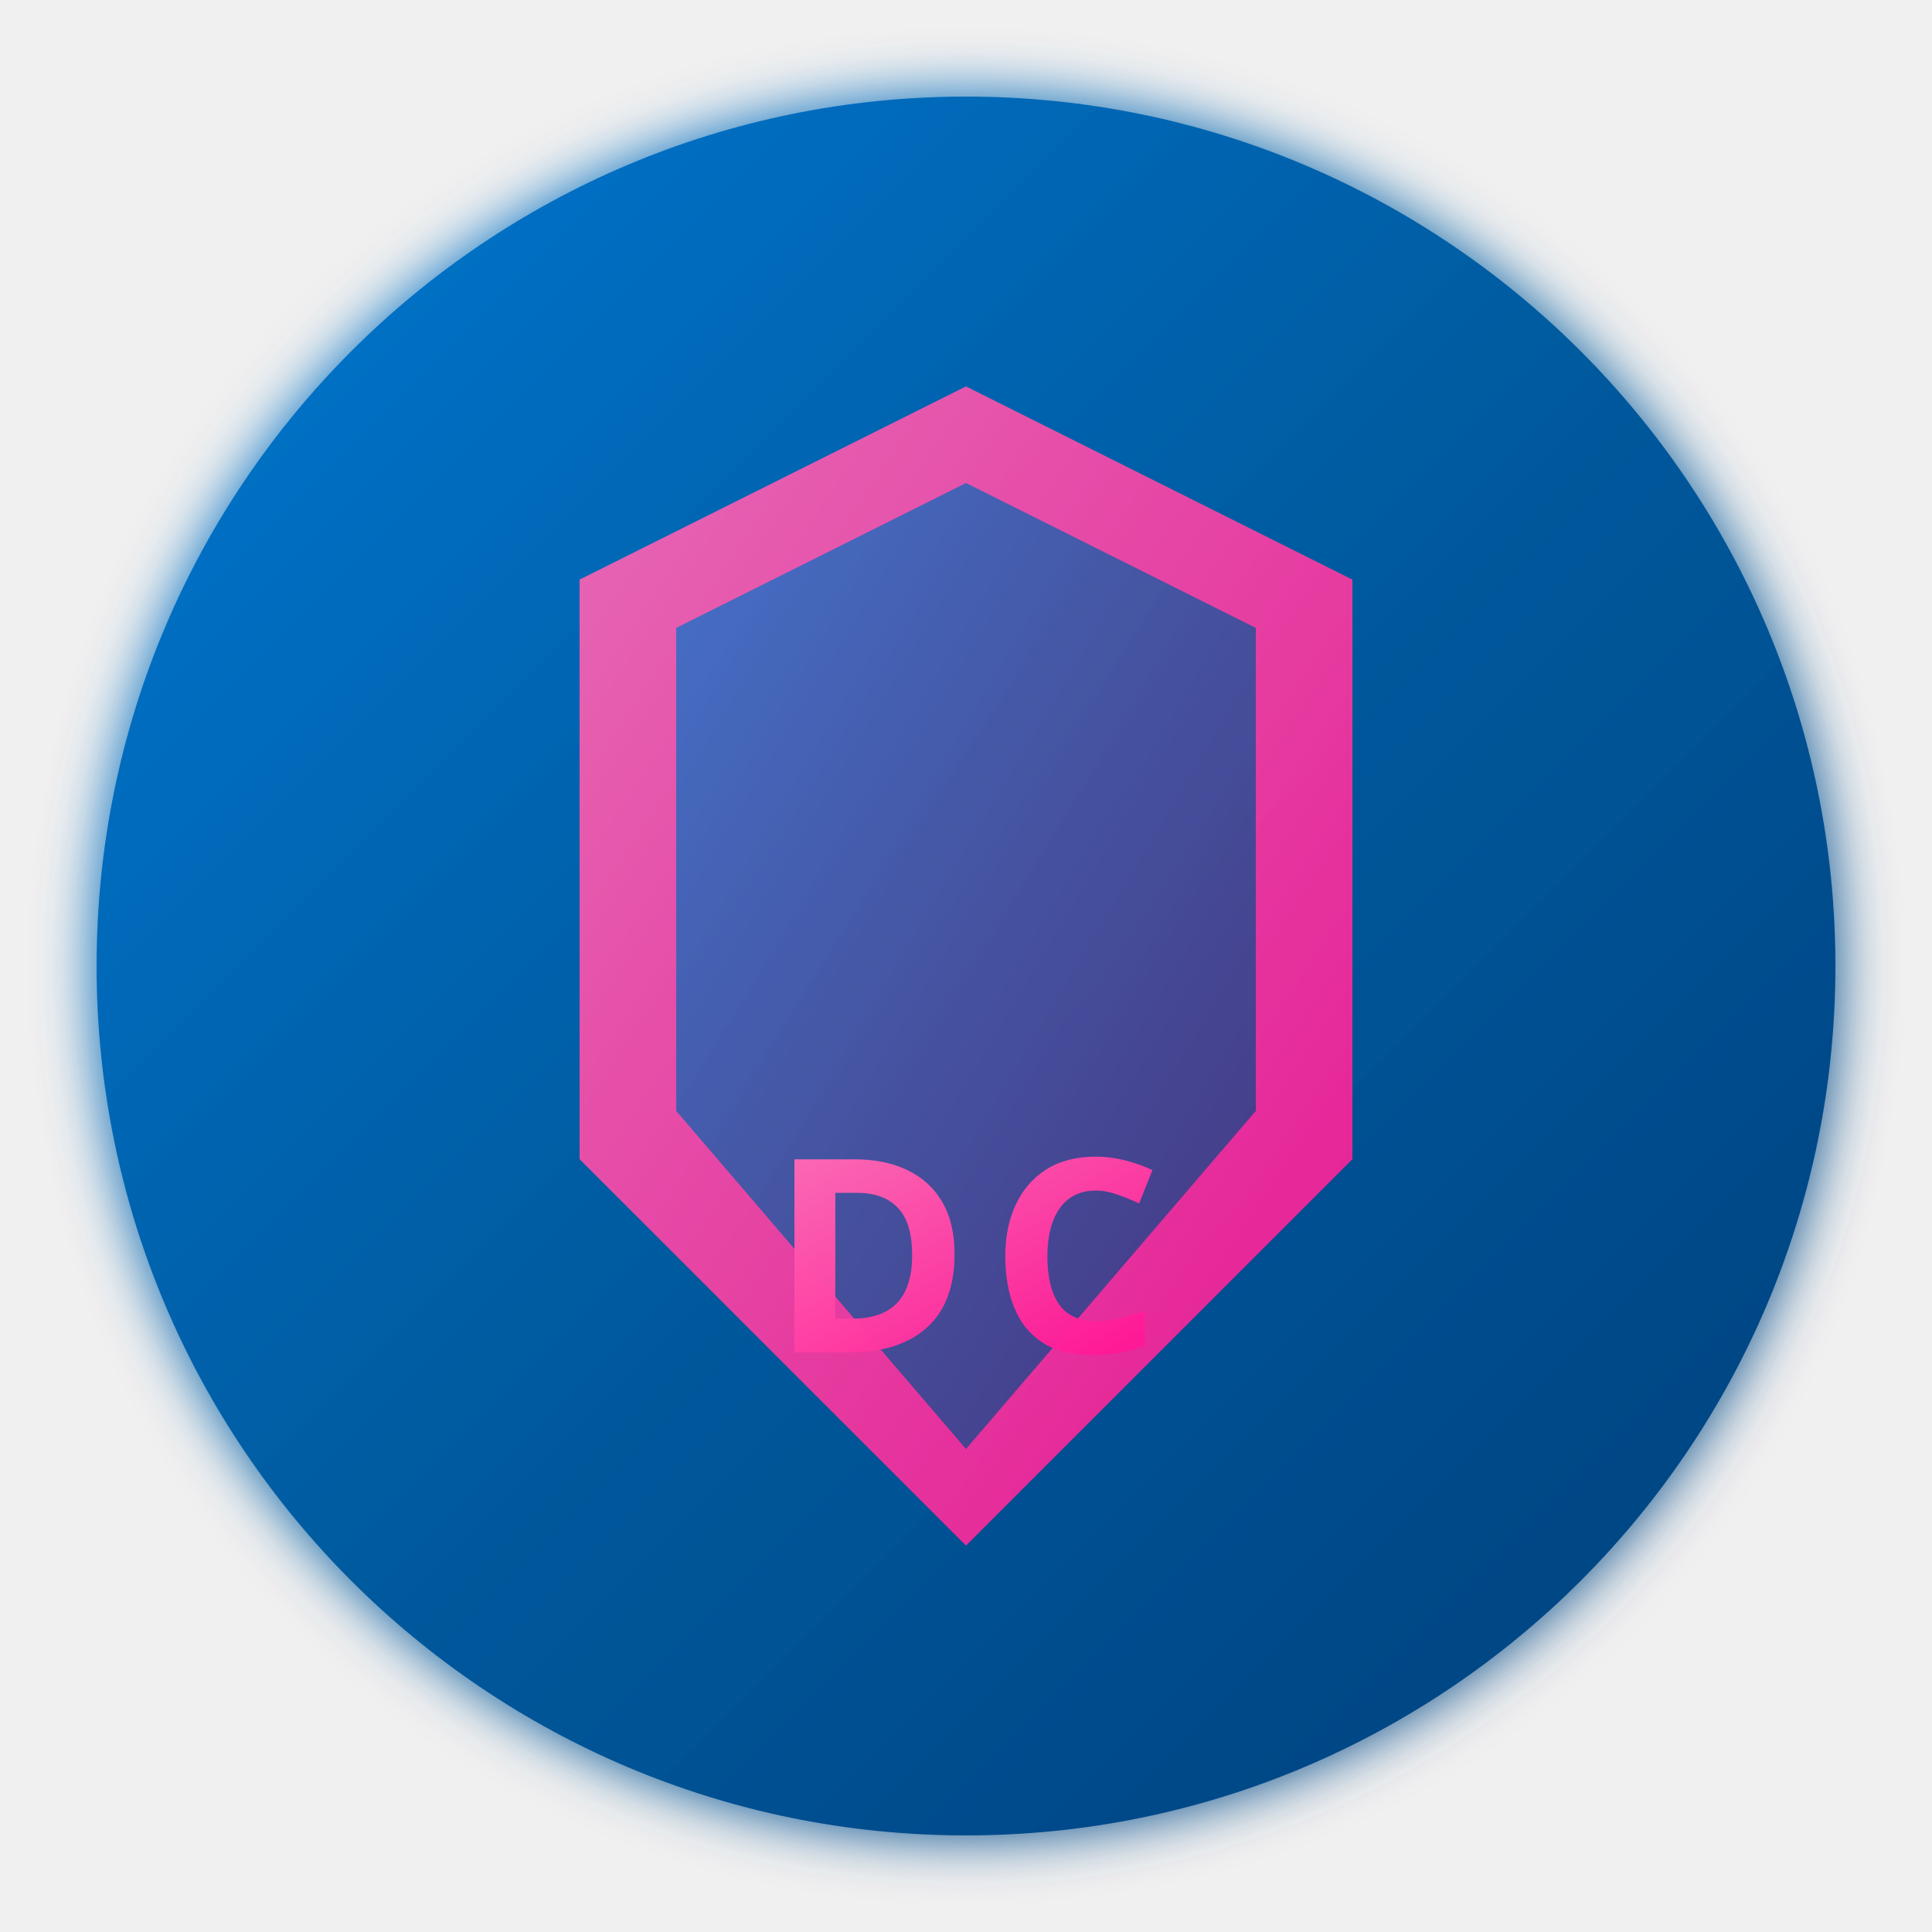
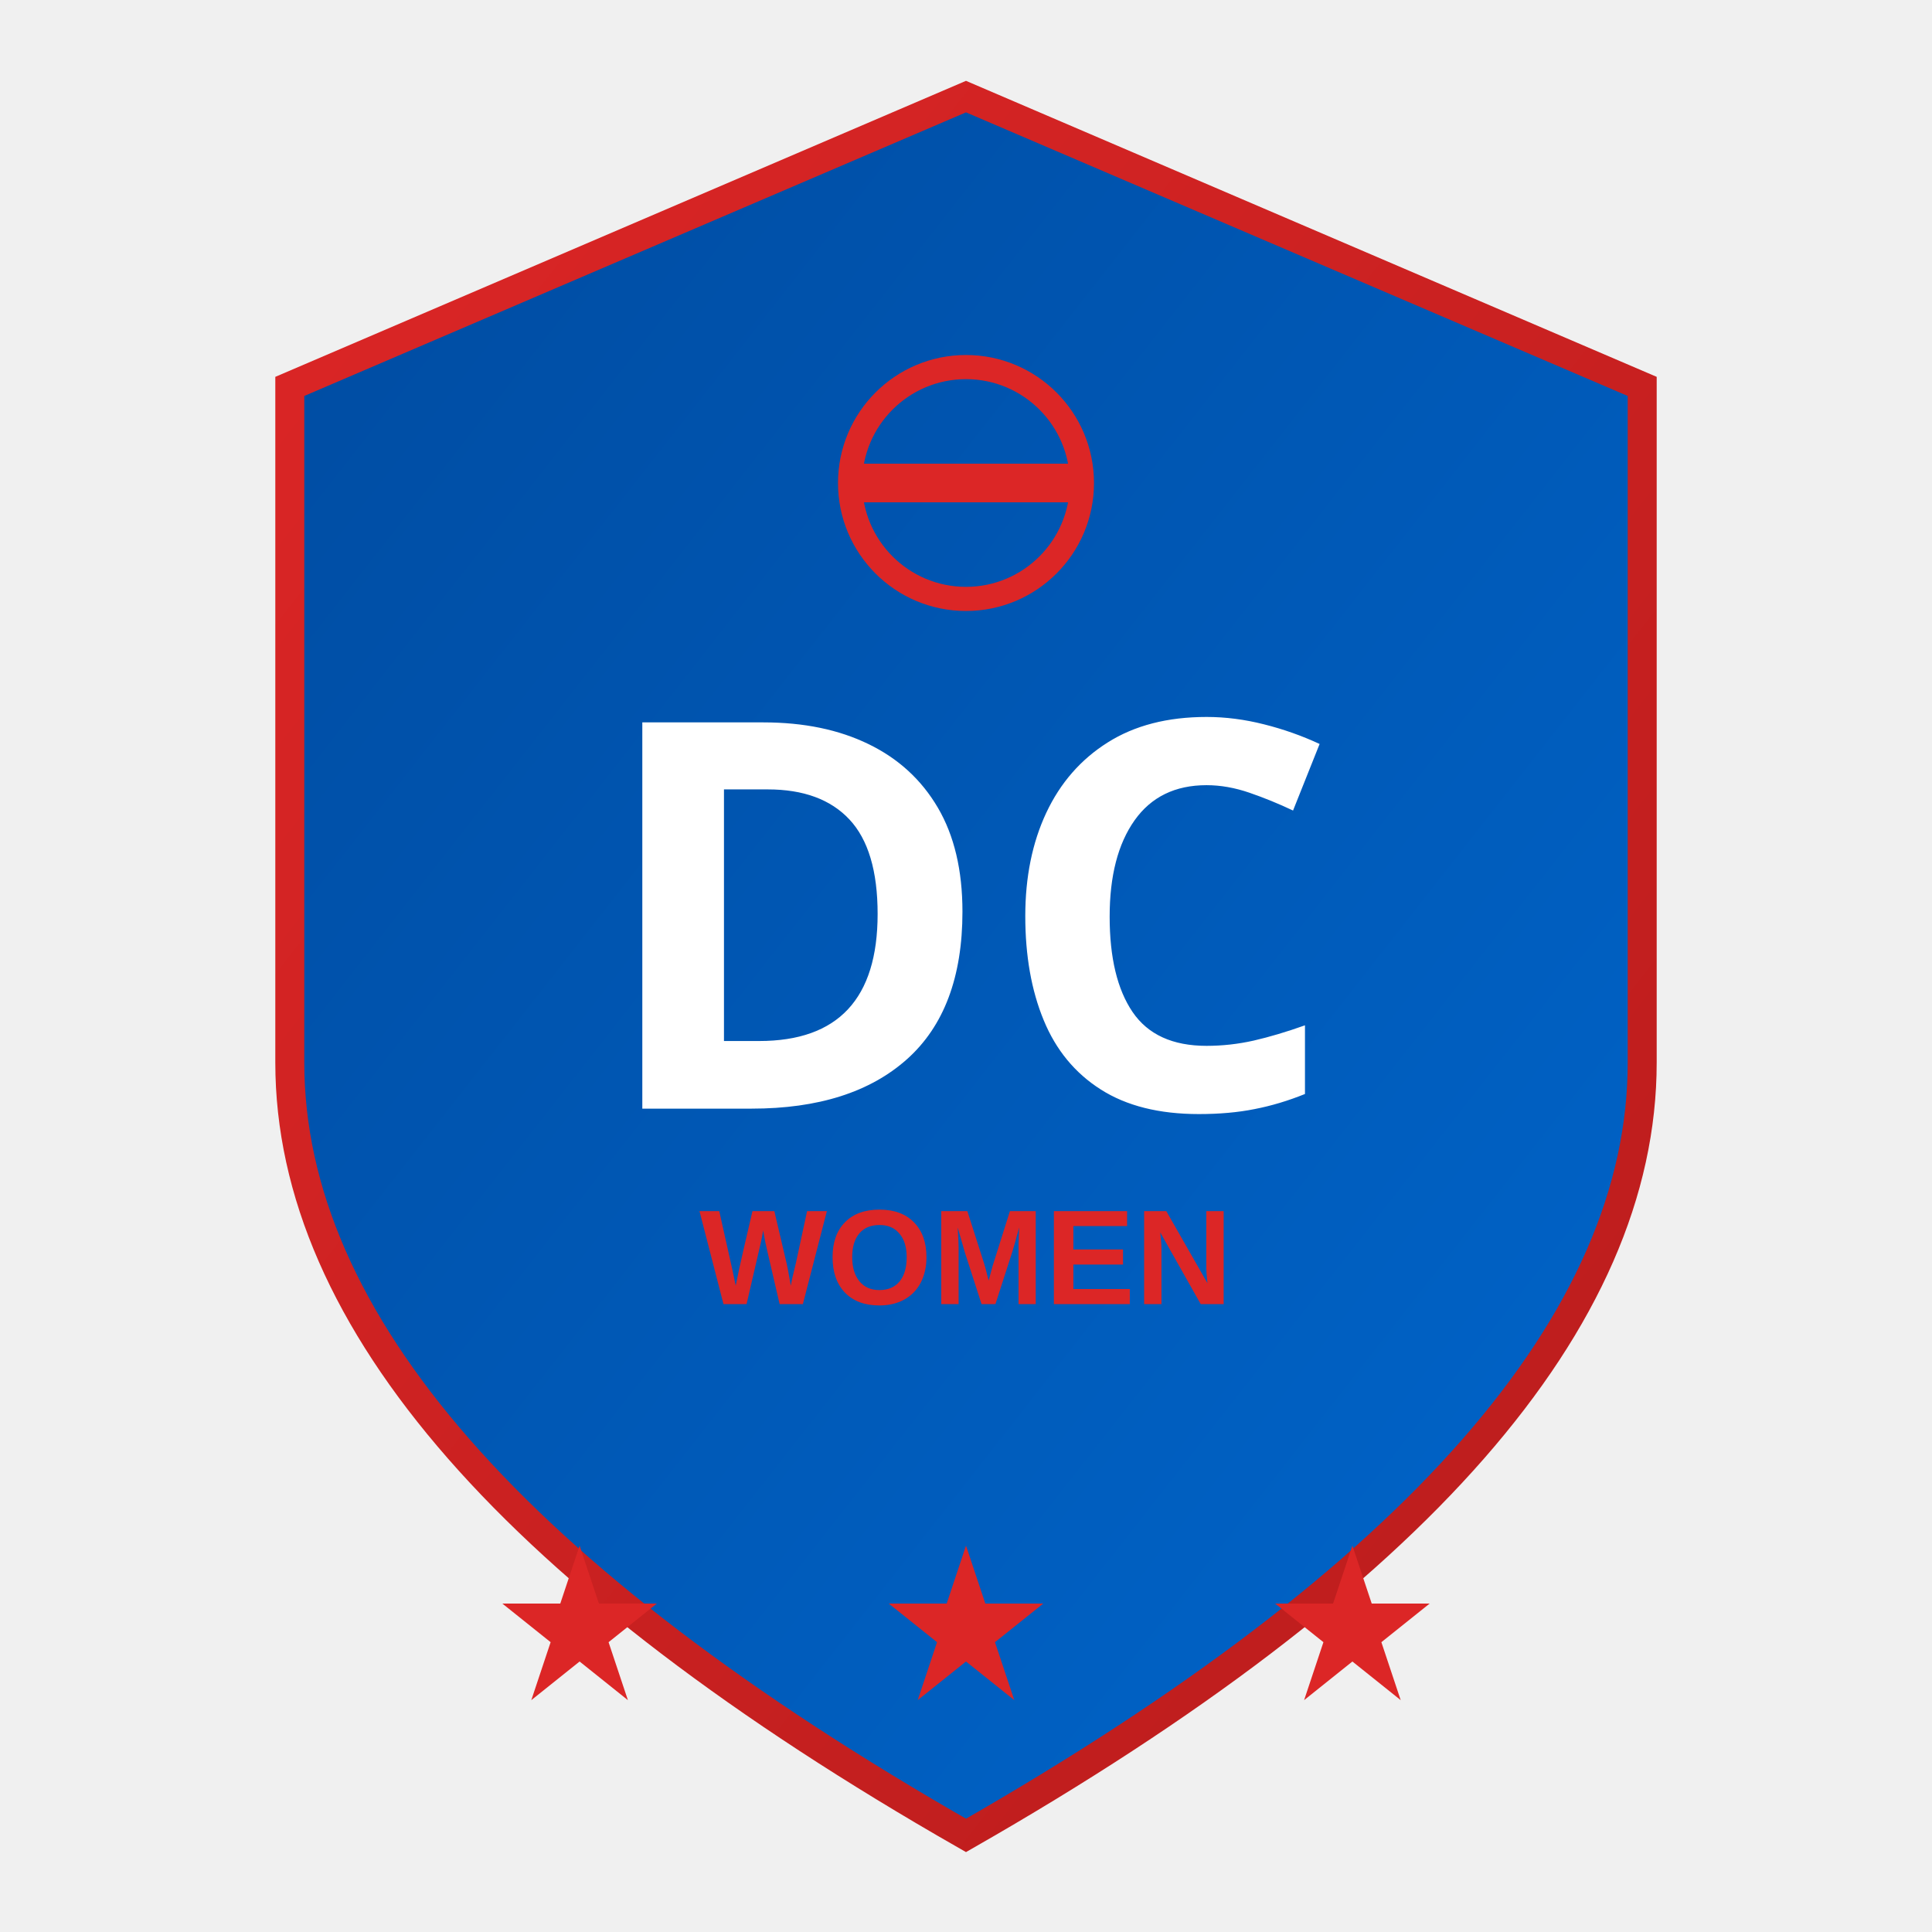
- <svg xmlns="http://www.w3.org/2000/svg" viewBox="0 0 200 200">
+ <svg xmlns="http://www.w3.org/2000/svg" width="200" height="200" viewBox="0 0 200 200">
  <defs>
-     <linearGradient id="wpl-dc-blue-grad" x1="0%" y1="0%" x2="100%" y2="100%">
-       <stop offset="0%" style="stop-color:#0078D4;stop-opacity:1" />
-       <stop offset="50%" style="stop-color:#005A9E;stop-opacity:1" />
-       <stop offset="100%" style="stop-color:#003D7A;stop-opacity:1" />
+     <linearGradient id="dc-grad" x1="0%" y1="0%" x2="100%" y2="100%">
+       <stop offset="0%" style="stop-color:#004BA0;stop-opacity:1" />
+       <stop offset="100%" style="stop-color:#0066CC;stop-opacity:1" />
    </linearGradient>
-     <linearGradient id="wpl-dc-pink-grad" x1="0%" y1="0%" x2="100%" y2="100%">
-       <stop offset="0%" style="stop-color:#FF69B4;stop-opacity:1" />
-       <stop offset="100%" style="stop-color:#FF1493;stop-opacity:1" />
+     <linearGradient id="dc-red" x1="0%" y1="0%" x2="100%" y2="100%">
+       <stop offset="0%" style="stop-color:#DC2626;stop-opacity:1" />
+       <stop offset="100%" style="stop-color:#B91C1C;stop-opacity:1" />
    </linearGradient>
-     <filter id="wpl-dc-glow">
-       <feGaussianBlur stdDeviation="3" result="coloredBlur" />
-       <feMerge>
-         <feMergeNode in="coloredBlur" />
-         <feMergeNode in="SourceGraphic" />
-       </feMerge>
-     </filter>
-     <style>
-       @keyframes shield {
-         0%, 100% { transform: scale(1); }
-         50% { transform: scale(1.05); }
-       }
-       @keyframes pulse {
-         0%, 100% { opacity: 1; }
-         50% { opacity: 0.85; }
-       }
-       .shield { animation: shield 2s ease-in-out infinite; }
-       .logo-pulse { animation: pulse 2.5s ease-in-out infinite; }
-     </style>
  </defs>
-   <circle cx="100" cy="100" r="90" fill="url(#wpl-dc-blue-grad)" class="logo-pulse" filter="url(#wpl-dc-glow)" />
-   <g class="shield">
-     <path d="M 100 40 L 140 60 L 140 120 L 100 160 L 60 120 L 60 60 Z" fill="url(#wpl-dc-pink-grad)" opacity="0.9" />
-     <path d="M 100 50 L 130 65 L 130 115 L 100 150 L 70 115 L 70 65 Z" fill="url(#wpl-dc-blue-grad)" opacity="0.7" />
-   </g>
-   <text x="100" y="140" font-family="Arial Black, sans-serif" font-size="28" font-weight="900" fill="url(#wpl-dc-pink-grad)" text-anchor="middle" opacity="0.98" style="letter-spacing: 2px;">DC</text>
+   <path d="M100 10 L170 40 L170 110 Q170 150 100 190 Q30 150 30 110 L30 40 Z" fill="url(#dc-grad)" stroke="url(#dc-red)" stroke-width="3" />
+   <text x="100" y="95" font-family="Arial Black, sans-serif" font-size="56" font-weight="bold" fill="#FFFFFF" text-anchor="middle" dominant-baseline="middle">DC</text>
+   <text x="100" y="135" font-family="Arial, sans-serif" font-size="14" font-weight="bold" fill="#DC2626" text-anchor="middle">WOMEN</text>
+   <circle cx="100" cy="50" r="12" fill="none" stroke="#DC2626" stroke-width="2.5" />
+   <rect x="88" y="48" width="24" height="4" fill="#DC2626" />
+   <polygon points="60,160 62,166 68,166 63,170 65,176 60,172 55,176 57,170 52,166 58,166" fill="#DC2626" />
+   <polygon points="100,160 102,166 108,166 103,170 105,176 100,172 95,176 97,170 92,166 98,166" fill="#DC2626" />
+   <polygon points="140,160 142,166 148,166 143,170 145,176 140,172 135,176 137,170 132,166 138,166" fill="#DC2626" />
</svg>
